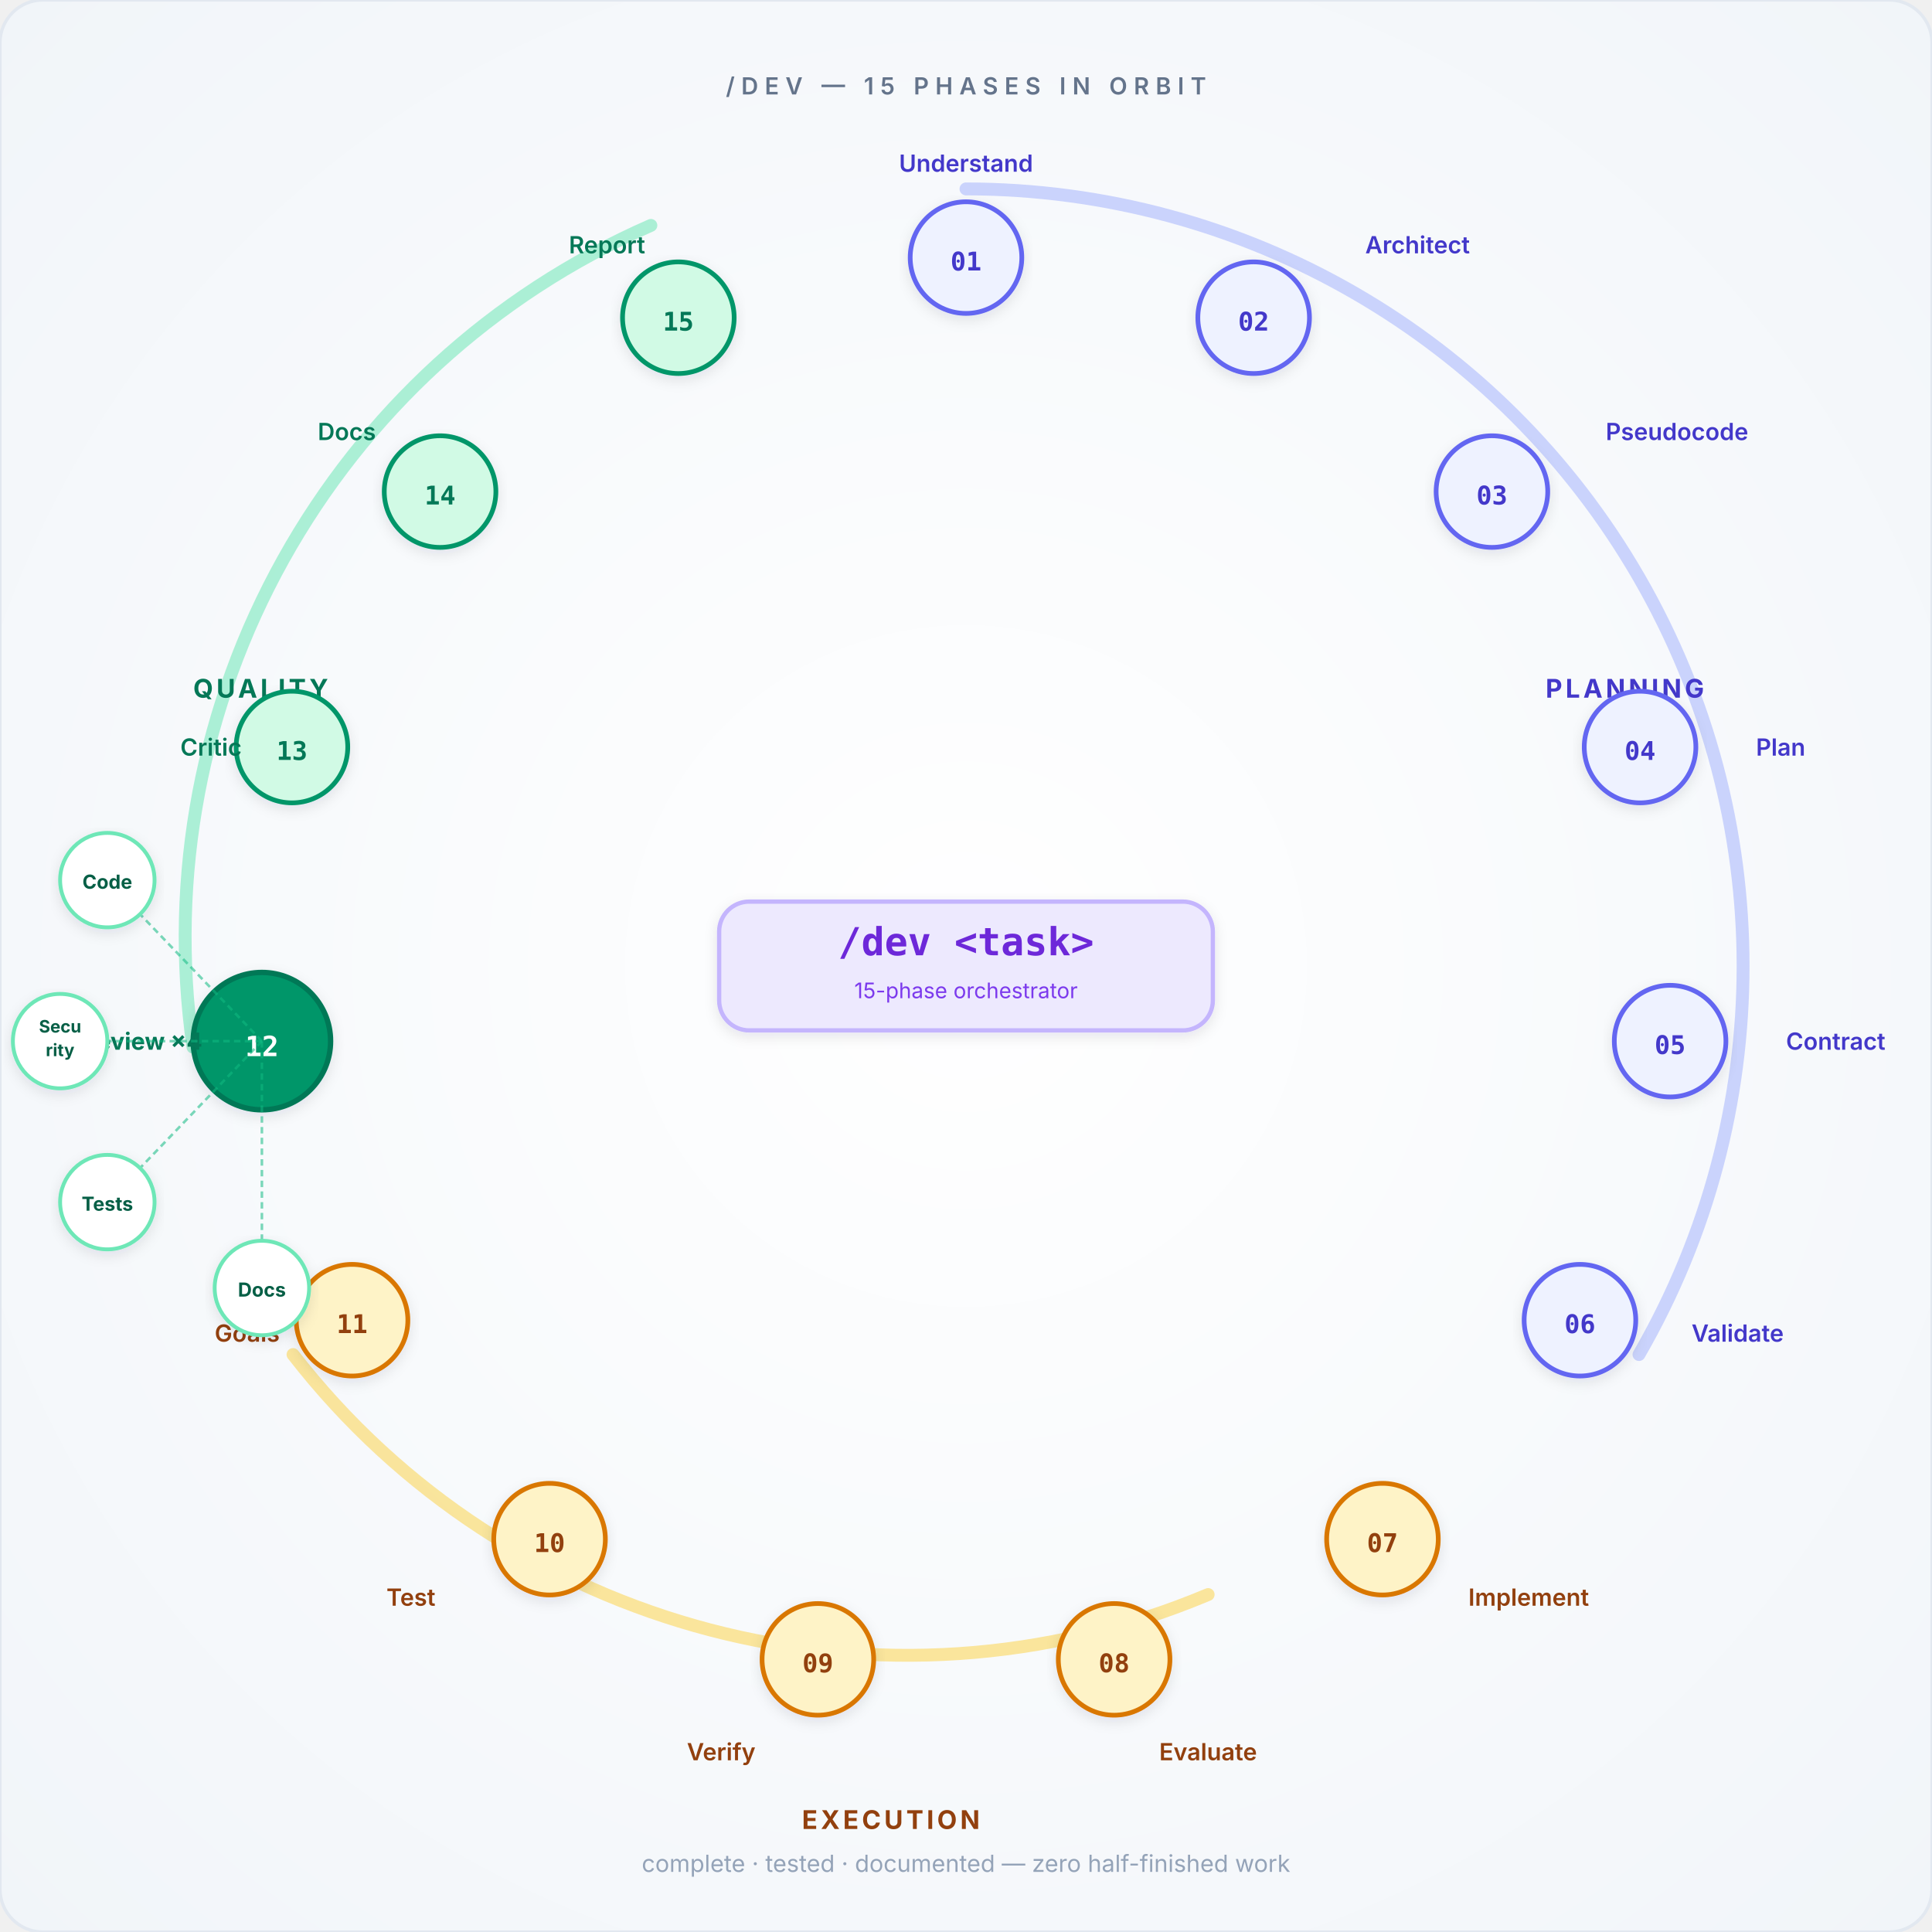
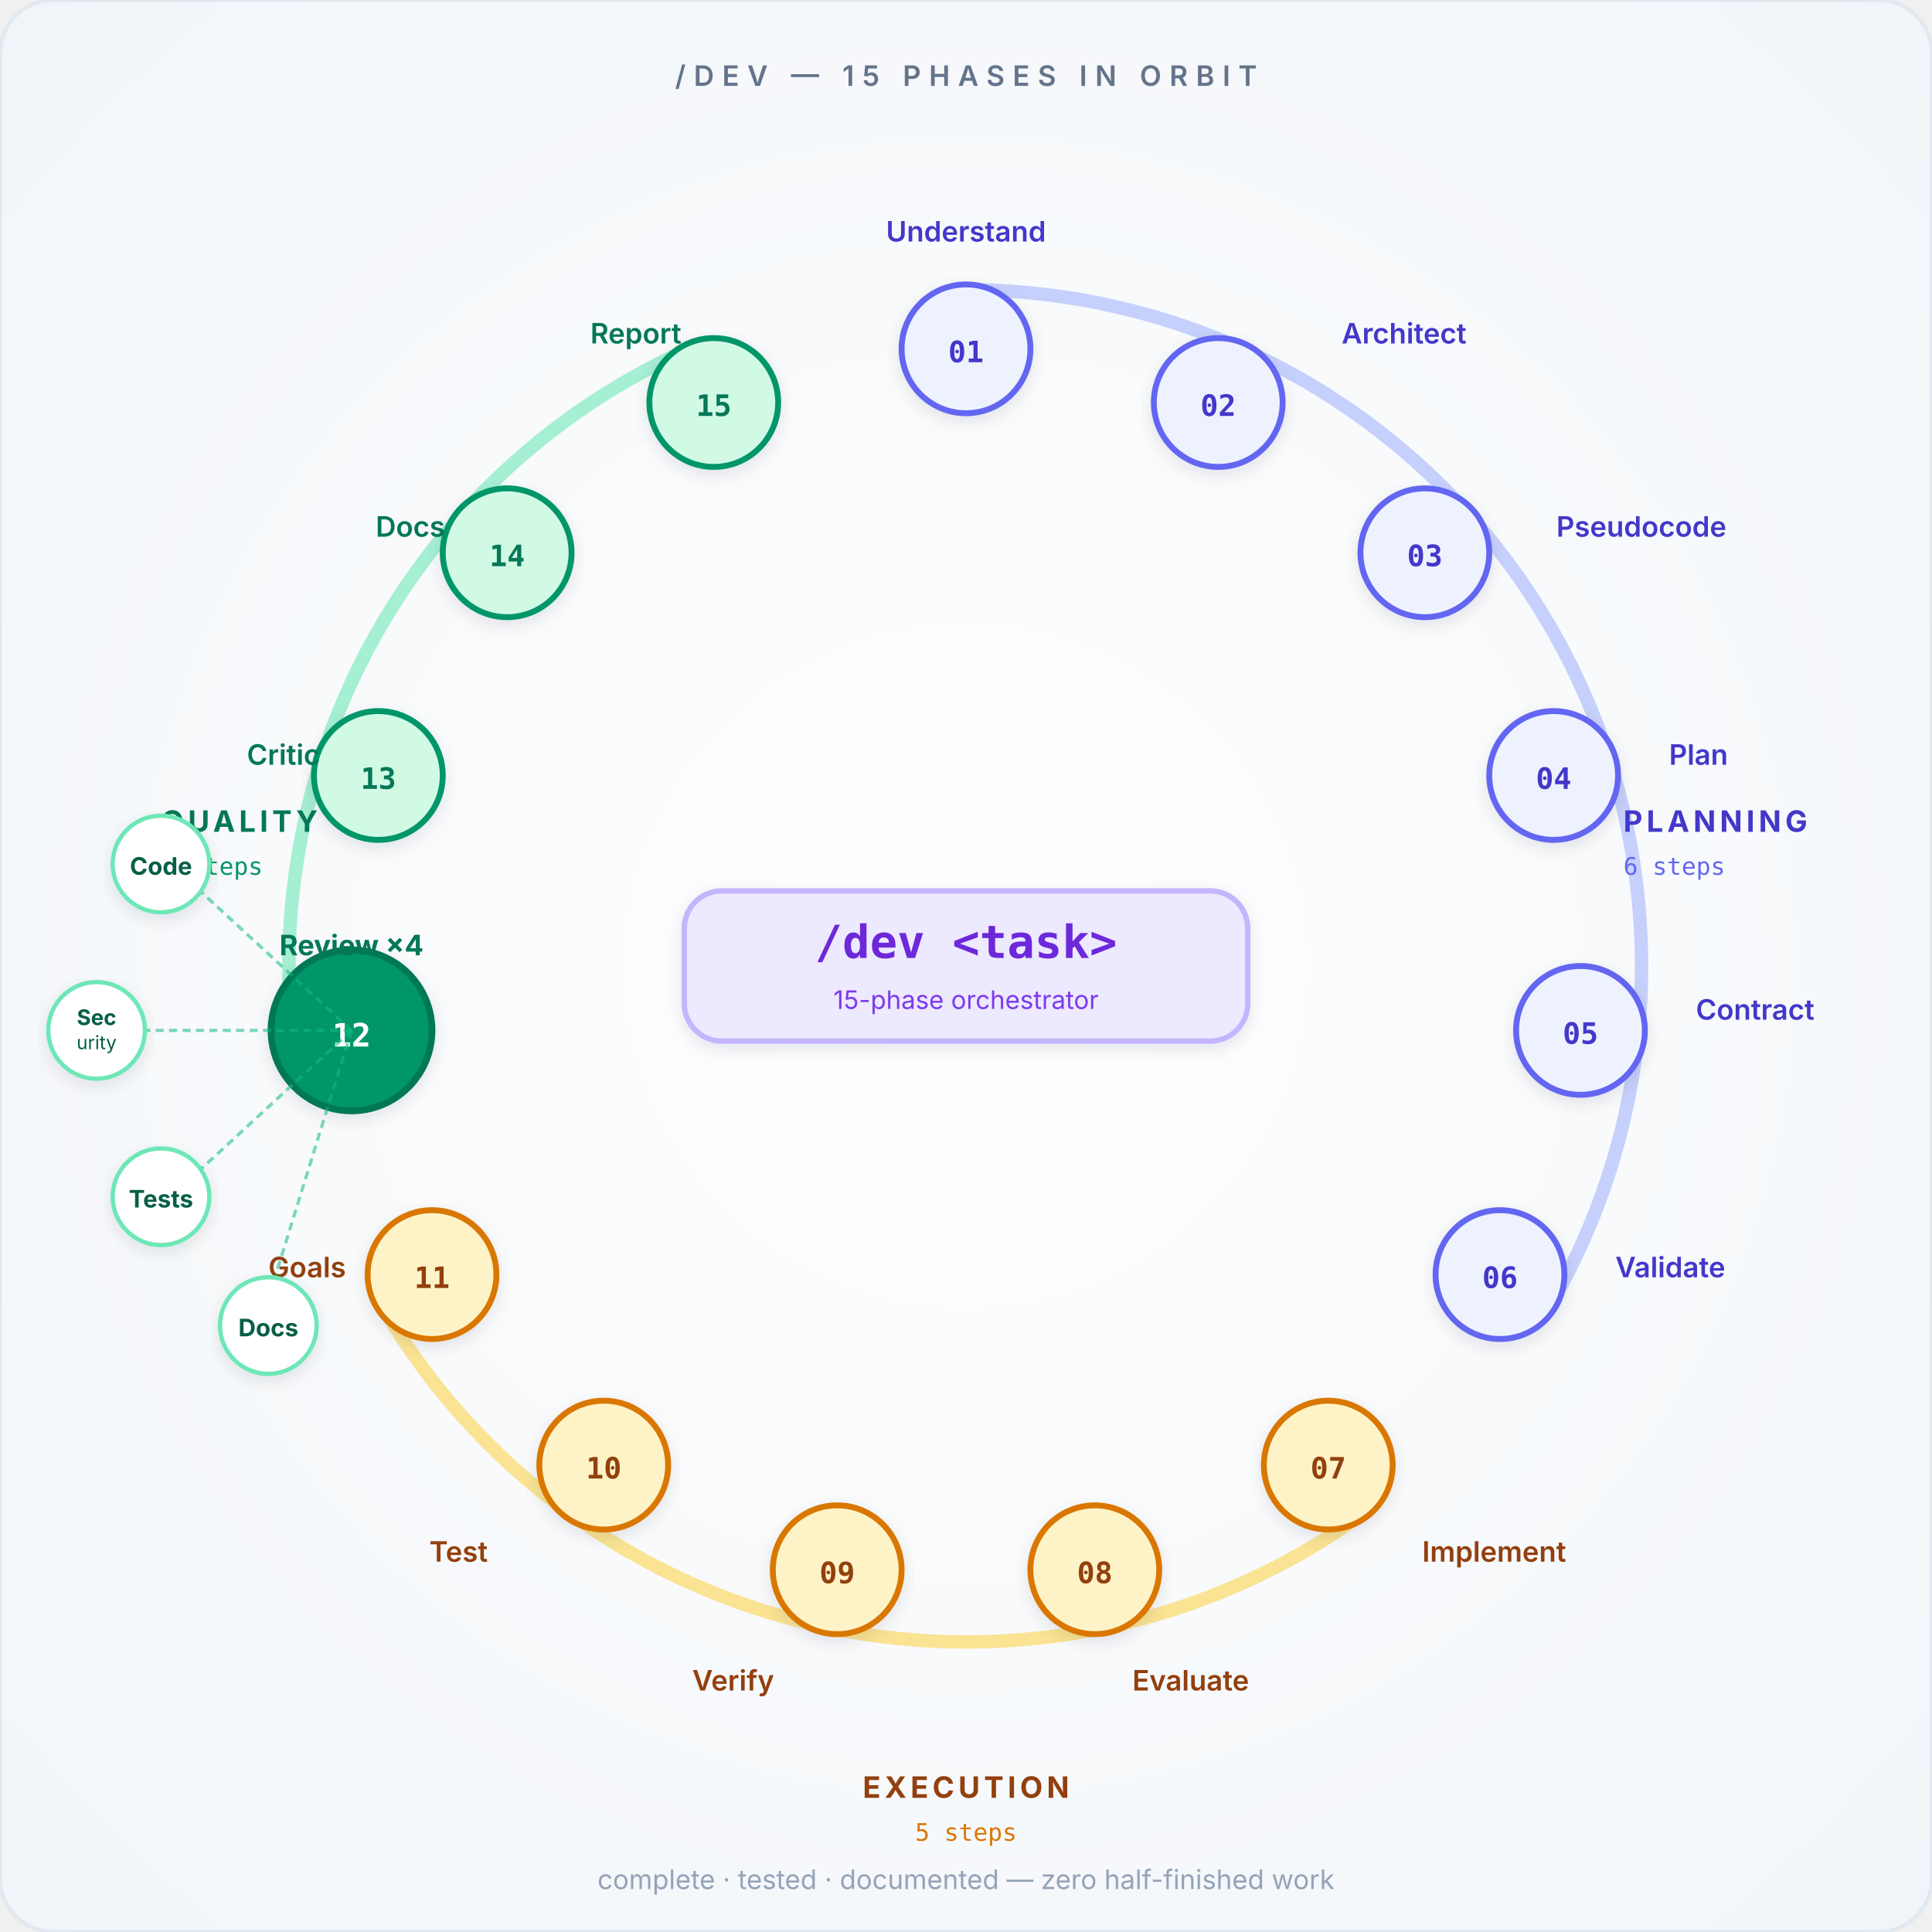
- <svg xmlns="http://www.w3.org/2000/svg" width="900" height="900" viewBox="0 0 900 900" role="img" aria-label="/dev radial clock — 15 phases orbiting the command core">
+ <svg xmlns="http://www.w3.org/2000/svg" width="720" height="720" viewBox="0 0 720 720" role="img" aria-label="/dev radial clock — 15 phases orbit the core, compact layout">
  <defs>
    <filter id="sh" x="-10%" y="-10%" width="120%" height="130%">
      <feDropShadow dx="0" dy="2" stdDeviation="3" flood-color="#0f172a" flood-opacity="0.1" />
    </filter>
    <radialGradient id="bg" cx="50%" cy="50%" r="70%">
      <stop offset="0%" stop-color="#ffffff" />
      <stop offset="100%" stop-color="#f1f5f9" />
    </radialGradient>
  </defs>
-   <rect width="900" height="900" rx="20" fill="url(#bg)" stroke="#e2e8f0" stroke-width="1.5" />
-   <text x="450" y="44" text-anchor="middle" font-family="-apple-system,sans-serif" font-size="11" font-weight="600" fill="#64748b" letter-spacing="3">/DEV — 15 PHASES IN ORBIT</text>
-   <path d="M 450 88 A 362 362 0 0 1 763.5 631" fill="none" stroke="#a5b4fc" stroke-width="6" opacity="0.55" stroke-linecap="round" />
-   <path d="M 562.8 742.8 A 362 362 0 0 1 136.5 631" fill="none" stroke="#fcd34d" stroke-width="6" opacity="0.55" stroke-linecap="round" />
-   <path d="M 89.9 487.8 A 362 362 0 0 1 303.2 105" fill="none" stroke="#6ee7b7" stroke-width="6" opacity="0.55" stroke-linecap="round" />
-   <text x="720" y="325" font-family="-apple-system,sans-serif" font-size="12" font-weight="700" fill="#4338ca" letter-spacing="1.5">PLANNING</text>
-   <text x="415" y="852" text-anchor="middle" font-family="-apple-system,sans-serif" font-size="12" font-weight="700" fill="#92400e" letter-spacing="1.5">EXECUTION</text>
-   <text x="90" y="325" font-family="-apple-system,sans-serif" font-size="12" font-weight="700" fill="#047857" letter-spacing="1.5">QUALITY</text>
-   <rect x="335" y="420" width="230" height="60" rx="14" fill="#ede9fe" stroke="#c4b5fd" stroke-width="2" filter="url(#sh)" />
-   <text x="450" y="445" text-anchor="middle" font-family="'SF Mono',monospace" font-size="18" font-weight="700" fill="#6d28d9">/dev &lt;task&gt;</text>
-   <text x="450" y="465" text-anchor="middle" font-family="-apple-system,sans-serif" font-size="10" fill="#7c3aed">15-phase orchestrator</text>
+   <rect width="720" height="720" rx="20" fill="url(#bg)" stroke="#e2e8f0" stroke-width="1.5" />
+   <text x="360" y="32" text-anchor="middle" font-family="-apple-system,sans-serif" font-size="10.5" font-weight="600" fill="#64748b" letter-spacing="3">/DEV — 15 PHASES IN ORBIT</text>
+   <path d="M 360 108 A 252 252 0 0 1 578 486" fill="none" stroke="#a5b4fc" stroke-width="5" opacity="0.6" stroke-linecap="round" />
+   <path d="M 508 564 A 252 252 0 0 1 142 486" fill="none" stroke="#fcd34d" stroke-width="5" opacity="0.6" stroke-linecap="round" />
+   <path d="M 109 386 A 252 252 0 0 1 257 130" fill="none" stroke="#6ee7b7" stroke-width="5" opacity="0.6" stroke-linecap="round" />
+   <text x="605" y="310" font-family="-apple-system,sans-serif" font-size="11" font-weight="700" fill="#4338ca" letter-spacing="1.5">PLANNING</text>
+   <text x="605" y="326" font-family="'SF Mono',monospace" font-size="9" fill="#6366f1">6 steps</text>
+   <text x="360" y="670" text-anchor="middle" font-family="-apple-system,sans-serif" font-size="11" font-weight="700" fill="#92400e" letter-spacing="1.5">EXECUTION</text>
+   <text x="360" y="686" text-anchor="middle" font-family="'SF Mono',monospace" font-size="9" fill="#d97706">5 steps</text>
+   <text x="60" y="310" font-family="-apple-system,sans-serif" font-size="11" font-weight="700" fill="#047857" letter-spacing="1.5">QUALITY</text>
+   <text x="60" y="326" font-family="'SF Mono',monospace" font-size="9" fill="#059669">4 steps</text>
+   <rect x="255" y="332" width="210" height="56" rx="14" fill="#ede9fe" stroke="#c4b5fd" stroke-width="2" filter="url(#sh)" />
+   <text x="360" y="357" text-anchor="middle" font-family="'SF Mono',monospace" font-size="17" font-weight="700" fill="#6d28d9">/dev &lt;task&gt;</text>
+   <text x="360" y="376" text-anchor="middle" font-family="-apple-system,sans-serif" font-size="9.5" fill="#7c3aed">15-phase orchestrator</text>
  <g>
-     <circle cx="450" cy="120" r="26" fill="#eef2ff" stroke="#6366f1" stroke-width="2.2" filter="url(#sh)" />
-     <text x="450" y="126" text-anchor="middle" font-family="'SF Mono',monospace" font-size="12" font-weight="700" fill="#4338ca">01</text>
-     <text x="450" y="80" text-anchor="middle" font-family="-apple-system,sans-serif" font-size="11" fill="#4338ca" font-weight="600">Understand</text>
-     <circle cx="584" cy="148" r="26" fill="#eef2ff" stroke="#6366f1" stroke-width="2.2" filter="url(#sh)" />
-     <text x="584" y="154" text-anchor="middle" font-family="'SF Mono',monospace" font-size="12" font-weight="700" fill="#4338ca">02</text>
-     <text x="636" y="118" font-family="-apple-system,sans-serif" font-size="11" fill="#4338ca" font-weight="600">Architect</text>
-     <circle cx="695" cy="229" r="26" fill="#eef2ff" stroke="#6366f1" stroke-width="2.2" filter="url(#sh)" />
-     <text x="695" y="235" text-anchor="middle" font-family="'SF Mono',monospace" font-size="12" font-weight="700" fill="#4338ca">03</text>
-     <text x="748" y="205" font-family="-apple-system,sans-serif" font-size="11" fill="#4338ca" font-weight="600">Pseudocode</text>
-     <circle cx="764" cy="348" r="26" fill="#eef2ff" stroke="#6366f1" stroke-width="2.2" filter="url(#sh)" />
-     <text x="764" y="354" text-anchor="middle" font-family="'SF Mono',monospace" font-size="12" font-weight="700" fill="#4338ca">04</text>
-     <text x="818" y="352" font-family="-apple-system,sans-serif" font-size="11" fill="#4338ca" font-weight="600">Plan</text>
-     <circle cx="778" cy="485" r="26" fill="#eef2ff" stroke="#6366f1" stroke-width="2.2" filter="url(#sh)" />
-     <text x="778" y="491" text-anchor="middle" font-family="'SF Mono',monospace" font-size="12" font-weight="700" fill="#4338ca">05</text>
-     <text x="832" y="489" font-family="-apple-system,sans-serif" font-size="11" fill="#4338ca" font-weight="600">Contract</text>
-     <circle cx="736" cy="615" r="26" fill="#eef2ff" stroke="#6366f1" stroke-width="2.2" filter="url(#sh)" />
-     <text x="736" y="621" text-anchor="middle" font-family="'SF Mono',monospace" font-size="12" font-weight="700" fill="#4338ca">06</text>
-     <text x="788" y="625" font-family="-apple-system,sans-serif" font-size="11" fill="#4338ca" font-weight="600">Validate</text>
+     <circle cx="360" cy="130" r="24" fill="#eef2ff" stroke="#6366f1" stroke-width="2.2" filter="url(#sh)" />
+     <text x="360" y="135" text-anchor="middle" font-family="'SF Mono',monospace" font-size="11" font-weight="700" fill="#4338ca">01</text>
+     <text x="360" y="90" text-anchor="middle" font-family="-apple-system,sans-serif" font-size="10.5" font-weight="600" fill="#4338ca">Understand</text>
+     <circle cx="454" cy="150" r="24" fill="#eef2ff" stroke="#6366f1" stroke-width="2.2" filter="url(#sh)" />
+     <text x="454" y="155" text-anchor="middle" font-family="'SF Mono',monospace" font-size="11" font-weight="700" fill="#4338ca">02</text>
+     <text x="500" y="128" font-family="-apple-system,sans-serif" font-size="10.5" font-weight="600" fill="#4338ca">Architect</text>
+     <circle cx="531" cy="206" r="24" fill="#eef2ff" stroke="#6366f1" stroke-width="2.2" filter="url(#sh)" />
+     <text x="531" y="211" text-anchor="middle" font-family="'SF Mono',monospace" font-size="11" font-weight="700" fill="#4338ca">03</text>
+     <text x="580" y="200" font-family="-apple-system,sans-serif" font-size="10.5" font-weight="600" fill="#4338ca">Pseudocode</text>
+     <circle cx="579" cy="289" r="24" fill="#eef2ff" stroke="#6366f1" stroke-width="2.2" filter="url(#sh)" />
+     <text x="579" y="294" text-anchor="middle" font-family="'SF Mono',monospace" font-size="11" font-weight="700" fill="#4338ca">04</text>
+     <text x="622" y="285" font-family="-apple-system,sans-serif" font-size="10.5" font-weight="600" fill="#4338ca">Plan</text>
+     <circle cx="589" cy="384" r="24" fill="#eef2ff" stroke="#6366f1" stroke-width="2.2" filter="url(#sh)" />
+     <text x="589" y="389" text-anchor="middle" font-family="'SF Mono',monospace" font-size="11" font-weight="700" fill="#4338ca">05</text>
+     <text x="632" y="380" font-family="-apple-system,sans-serif" font-size="10.5" font-weight="600" fill="#4338ca">Contract</text>
+     <circle cx="559" cy="475" r="24" fill="#eef2ff" stroke="#6366f1" stroke-width="2.2" filter="url(#sh)" />
+     <text x="559" y="480" text-anchor="middle" font-family="'SF Mono',monospace" font-size="11" font-weight="700" fill="#4338ca">06</text>
+     <text x="602" y="476" font-family="-apple-system,sans-serif" font-size="10.5" font-weight="600" fill="#4338ca">Validate</text>
  </g>
  <g>
-     <circle cx="644" cy="717" r="26" fill="#fef3c7" stroke="#d97706" stroke-width="2.2" filter="url(#sh)" />
-     <text x="644" y="723" text-anchor="middle" font-family="'SF Mono',monospace" font-size="12" font-weight="700" fill="#92400e">07</text>
-     <text x="684" y="748" font-family="-apple-system,sans-serif" font-size="11" fill="#92400e" font-weight="600">Implement</text>
-     <circle cx="519" cy="773" r="26" fill="#fef3c7" stroke="#d97706" stroke-width="2.2" filter="url(#sh)" />
-     <text x="519" y="779" text-anchor="middle" font-family="'SF Mono',monospace" font-size="12" font-weight="700" fill="#92400e">08</text>
-     <text x="540" y="820" font-family="-apple-system,sans-serif" font-size="11" fill="#92400e" font-weight="600">Evaluate</text>
-     <circle cx="381" cy="773" r="26" fill="#fef3c7" stroke="#d97706" stroke-width="2.2" filter="url(#sh)" />
-     <text x="381" y="779" text-anchor="middle" font-family="'SF Mono',monospace" font-size="12" font-weight="700" fill="#92400e">09</text>
-     <text x="320" y="820" font-family="-apple-system,sans-serif" font-size="11" fill="#92400e" font-weight="600">Verify</text>
-     <circle cx="256" cy="717" r="26" fill="#fef3c7" stroke="#d97706" stroke-width="2.2" filter="url(#sh)" />
-     <text x="256" y="723" text-anchor="middle" font-family="'SF Mono',monospace" font-size="12" font-weight="700" fill="#92400e">10</text>
-     <text x="180" y="748" font-family="-apple-system,sans-serif" font-size="11" fill="#92400e" font-weight="600">Test</text>
-     <circle cx="164" cy="615" r="26" fill="#fef3c7" stroke="#d97706" stroke-width="2.2" filter="url(#sh)" />
-     <text x="164" y="621" text-anchor="middle" font-family="'SF Mono',monospace" font-size="12" font-weight="700" fill="#92400e">11</text>
-     <text x="100" y="625" font-family="-apple-system,sans-serif" font-size="11" fill="#92400e" font-weight="600">Goals</text>
+     <circle cx="495" cy="546" r="24" fill="#fef3c7" stroke="#d97706" stroke-width="2.2" filter="url(#sh)" />
+     <text x="495" y="551" text-anchor="middle" font-family="'SF Mono',monospace" font-size="11" font-weight="700" fill="#92400e">07</text>
+     <text x="530" y="582" font-family="-apple-system,sans-serif" font-size="10.5" font-weight="600" fill="#92400e">Implement</text>
+     <circle cx="408" cy="585" r="24" fill="#fef3c7" stroke="#d97706" stroke-width="2.2" filter="url(#sh)" />
+     <text x="408" y="590" text-anchor="middle" font-family="'SF Mono',monospace" font-size="11" font-weight="700" fill="#92400e">08</text>
+     <text x="422" y="630" font-family="-apple-system,sans-serif" font-size="10.5" font-weight="600" fill="#92400e">Evaluate</text>
+     <circle cx="312" cy="585" r="24" fill="#fef3c7" stroke="#d97706" stroke-width="2.2" filter="url(#sh)" />
+     <text x="312" y="590" text-anchor="middle" font-family="'SF Mono',monospace" font-size="11" font-weight="700" fill="#92400e">09</text>
+     <text x="258" y="630" font-family="-apple-system,sans-serif" font-size="10.5" font-weight="600" fill="#92400e">Verify</text>
+     <circle cx="225" cy="546" r="24" fill="#fef3c7" stroke="#d97706" stroke-width="2.2" filter="url(#sh)" />
+     <text x="225" y="551" text-anchor="middle" font-family="'SF Mono',monospace" font-size="11" font-weight="700" fill="#92400e">10</text>
+     <text x="160" y="582" font-family="-apple-system,sans-serif" font-size="10.5" font-weight="600" fill="#92400e">Test</text>
+     <circle cx="161" cy="475" r="24" fill="#fef3c7" stroke="#d97706" stroke-width="2.2" filter="url(#sh)" />
+     <text x="161" y="480" text-anchor="middle" font-family="'SF Mono',monospace" font-size="11" font-weight="700" fill="#92400e">11</text>
+     <text x="100" y="476" font-family="-apple-system,sans-serif" font-size="10.5" font-weight="600" fill="#92400e">Goals</text>
  </g>
  <g>
-     <circle cx="122" cy="485" r="32" fill="#059669" stroke="#047857" stroke-width="2.5" filter="url(#sh)" />
-     <text x="122" y="492" text-anchor="middle" font-family="'SF Mono',monospace" font-size="13" font-weight="700" fill="#ffffff">12</text>
-     <text x="38" y="489" font-family="-apple-system,sans-serif" font-size="11" fill="#047857" font-weight="700">Review ×4</text>
-     <circle cx="136" cy="348" r="26" fill="#d1fae5" stroke="#059669" stroke-width="2.2" filter="url(#sh)" />
-     <text x="136" y="354" text-anchor="middle" font-family="'SF Mono',monospace" font-size="12" font-weight="700" fill="#047857">13</text>
-     <text x="84" y="352" font-family="-apple-system,sans-serif" font-size="11" fill="#047857" font-weight="600">Critic</text>
-     <circle cx="205" cy="229" r="26" fill="#d1fae5" stroke="#059669" stroke-width="2.2" filter="url(#sh)" />
-     <text x="205" y="235" text-anchor="middle" font-family="'SF Mono',monospace" font-size="12" font-weight="700" fill="#047857">14</text>
-     <text x="148" y="205" font-family="-apple-system,sans-serif" font-size="11" fill="#047857" font-weight="600">Docs</text>
-     <circle cx="316" cy="148" r="26" fill="#d1fae5" stroke="#059669" stroke-width="2.2" filter="url(#sh)" />
-     <text x="316" y="154" text-anchor="middle" font-family="'SF Mono',monospace" font-size="12" font-weight="700" fill="#047857">15</text>
-     <text x="265" y="118" font-family="-apple-system,sans-serif" font-size="11" fill="#047857" font-weight="600">Report</text>
+     <circle cx="131" cy="384" r="30" fill="#059669" stroke="#047857" stroke-width="2.5" filter="url(#sh)" />
+     <text x="131" y="390" text-anchor="middle" font-family="'SF Mono',monospace" font-size="12" font-weight="700" fill="#ffffff">12</text>
+     <text x="131" y="356" text-anchor="middle" font-family="-apple-system,sans-serif" font-size="10.5" font-weight="700" fill="#047857">Review ×4</text>
+     <circle cx="141" cy="289" r="24" fill="#d1fae5" stroke="#059669" stroke-width="2.2" filter="url(#sh)" />
+     <text x="141" y="294" text-anchor="middle" font-family="'SF Mono',monospace" font-size="11" font-weight="700" fill="#047857">13</text>
+     <text x="92" y="285" font-family="-apple-system,sans-serif" font-size="10.5" font-weight="600" fill="#047857">Critic</text>
+     <circle cx="189" cy="206" r="24" fill="#d1fae5" stroke="#059669" stroke-width="2.2" filter="url(#sh)" />
+     <text x="189" y="211" text-anchor="middle" font-family="'SF Mono',monospace" font-size="11" font-weight="700" fill="#047857">14</text>
+     <text x="140" y="200" font-family="-apple-system,sans-serif" font-size="10.5" font-weight="600" fill="#047857">Docs</text>
+     <circle cx="266" cy="150" r="24" fill="#d1fae5" stroke="#059669" stroke-width="2.2" filter="url(#sh)" />
+     <text x="266" y="155" text-anchor="middle" font-family="'SF Mono',monospace" font-size="11" font-weight="700" fill="#047857">15</text>
+     <text x="220" y="128" font-family="-apple-system,sans-serif" font-size="10.5" font-weight="600" fill="#047857">Report</text>
  </g>
  <g>
-     <line x1="122" y1="485" x2="50" y2="410" stroke="#10b981" stroke-width="1.2" opacity="0.55" stroke-dasharray="3,2" />
-     <circle cx="50" cy="410" r="22" fill="#ffffff" stroke="#6ee7b7" stroke-width="1.8" filter="url(#sh)" />
-     <text x="50" y="414" text-anchor="middle" font-family="-apple-system,sans-serif" font-size="9" font-weight="700" fill="#065f46">Code</text>
-     <line x1="122" y1="485" x2="28" y2="485" stroke="#10b981" stroke-width="1.2" opacity="0.55" stroke-dasharray="3,2" />
-     <circle cx="28" cy="485" r="22" fill="#ffffff" stroke="#6ee7b7" stroke-width="1.8" filter="url(#sh)" />
-     <text x="28" y="481" text-anchor="middle" font-family="-apple-system,sans-serif" font-size="8" font-weight="700" fill="#065f46">Secu</text>
-     <text x="28" y="492" text-anchor="middle" font-family="-apple-system,sans-serif" font-size="8" font-weight="700" fill="#065f46">rity</text>
-     <line x1="122" y1="485" x2="50" y2="560" stroke="#10b981" stroke-width="1.2" opacity="0.55" stroke-dasharray="3,2" />
-     <circle cx="50" cy="560" r="22" fill="#ffffff" stroke="#6ee7b7" stroke-width="1.8" filter="url(#sh)" />
-     <text x="50" y="564" text-anchor="middle" font-family="-apple-system,sans-serif" font-size="9" font-weight="700" fill="#065f46">Tests</text>
-     <line x1="122" y1="485" x2="122" y2="580" stroke="#10b981" stroke-width="1.2" opacity="0.55" stroke-dasharray="3,2" />
-     <circle cx="122" cy="600" r="22" fill="#ffffff" stroke="#6ee7b7" stroke-width="1.8" filter="url(#sh)" />
-     <text x="122" y="604" text-anchor="middle" font-family="-apple-system,sans-serif" font-size="9" font-weight="700" fill="#065f46">Docs</text>
+     <line x1="131" y1="384" x2="68" y2="326" stroke="#10b981" stroke-width="1.2" opacity="0.55" stroke-dasharray="3,2" />
+     <circle cx="60" cy="322" r="18" fill="#ffffff" stroke="#6ee7b7" stroke-width="1.6" filter="url(#sh)" />
+     <text x="60" y="326" text-anchor="middle" font-family="-apple-system,sans-serif" font-size="9" font-weight="700" fill="#065f46">Code</text>
+     <line x1="131" y1="384" x2="47" y2="384" stroke="#10b981" stroke-width="1.2" opacity="0.55" stroke-dasharray="3,2" />
+     <circle cx="36" cy="384" r="18" fill="#ffffff" stroke="#6ee7b7" stroke-width="1.6" filter="url(#sh)" />
+     <text x="36" y="382" text-anchor="middle" font-family="-apple-system,sans-serif" font-size="8" font-weight="700" fill="#065f46">Sec</text>
+     <text x="36" y="391" text-anchor="middle" font-family="-apple-system,sans-serif" font-size="7" fill="#065f46">urity</text>
+     <line x1="131" y1="384" x2="68" y2="442" stroke="#10b981" stroke-width="1.2" opacity="0.55" stroke-dasharray="3,2" />
+     <circle cx="60" cy="446" r="18" fill="#ffffff" stroke="#6ee7b7" stroke-width="1.6" filter="url(#sh)" />
+     <text x="60" y="450" text-anchor="middle" font-family="-apple-system,sans-serif" font-size="9" font-weight="700" fill="#065f46">Tests</text>
+     <line x1="131" y1="384" x2="100" y2="484" stroke="#10b981" stroke-width="1.2" opacity="0.55" stroke-dasharray="3,2" />
+     <circle cx="100" cy="494" r="18" fill="#ffffff" stroke="#6ee7b7" stroke-width="1.6" filter="url(#sh)" />
+     <text x="100" y="498" text-anchor="middle" font-family="-apple-system,sans-serif" font-size="9" font-weight="700" fill="#065f46">Docs</text>
  </g>
-   <text x="450" y="872" text-anchor="middle" font-family="-apple-system,sans-serif" font-size="11" fill="#94a3b8">complete · tested · documented — zero half-finished work</text>
+   <text x="360" y="704" text-anchor="middle" font-family="-apple-system,sans-serif" font-size="10" fill="#94a3b8">complete · tested · documented — zero half-finished work</text>
</svg>
